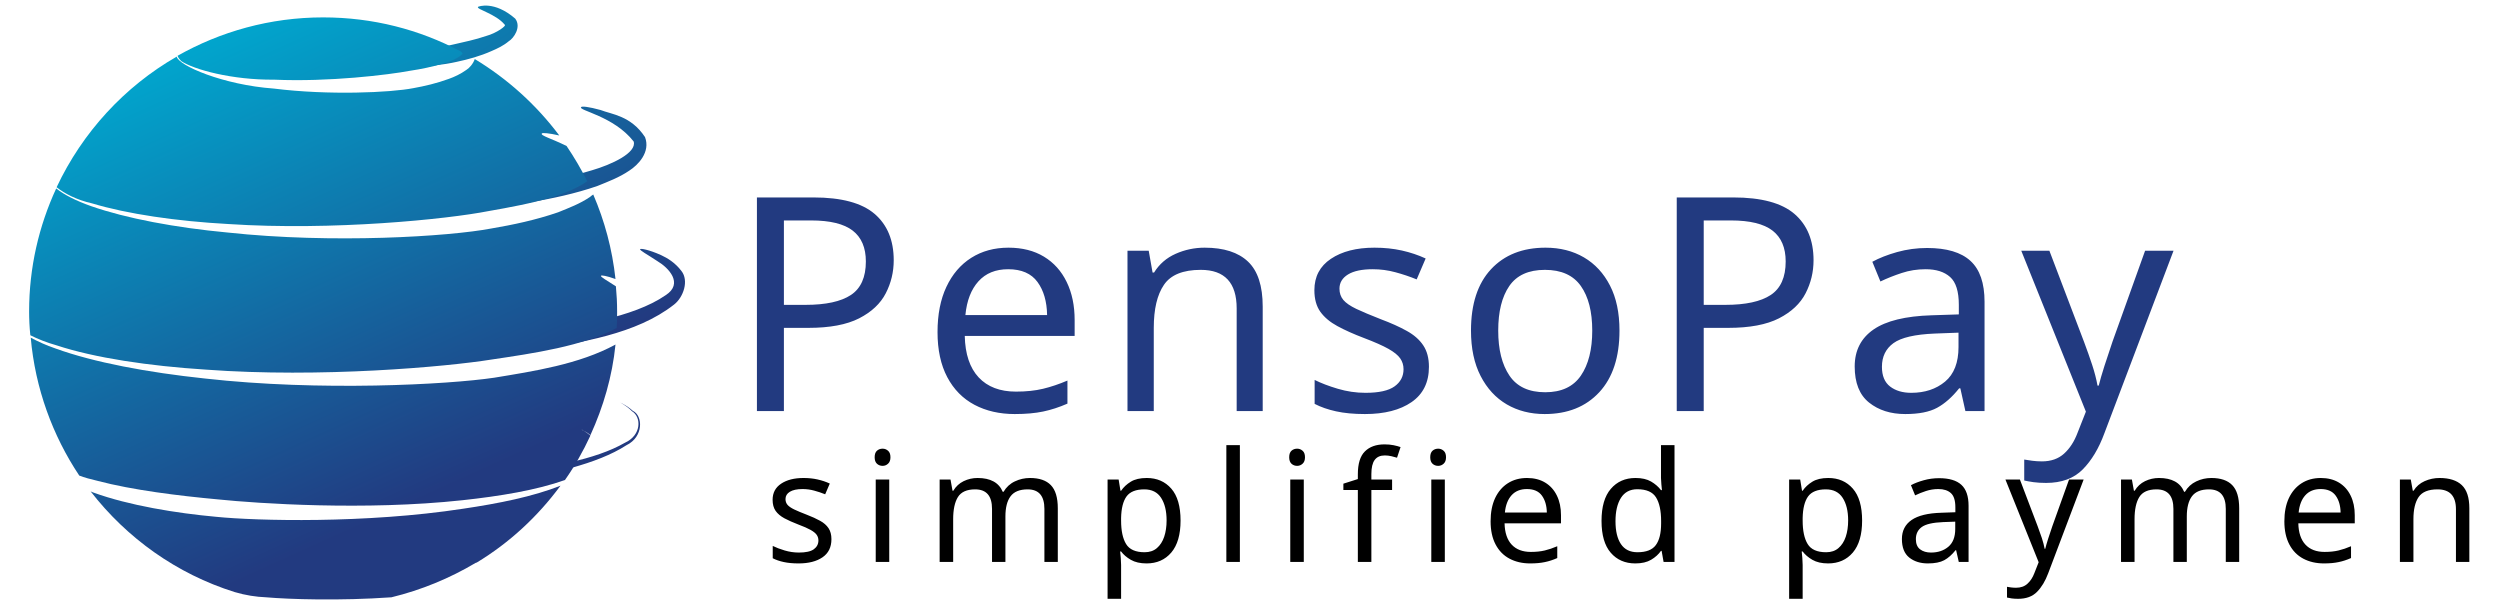
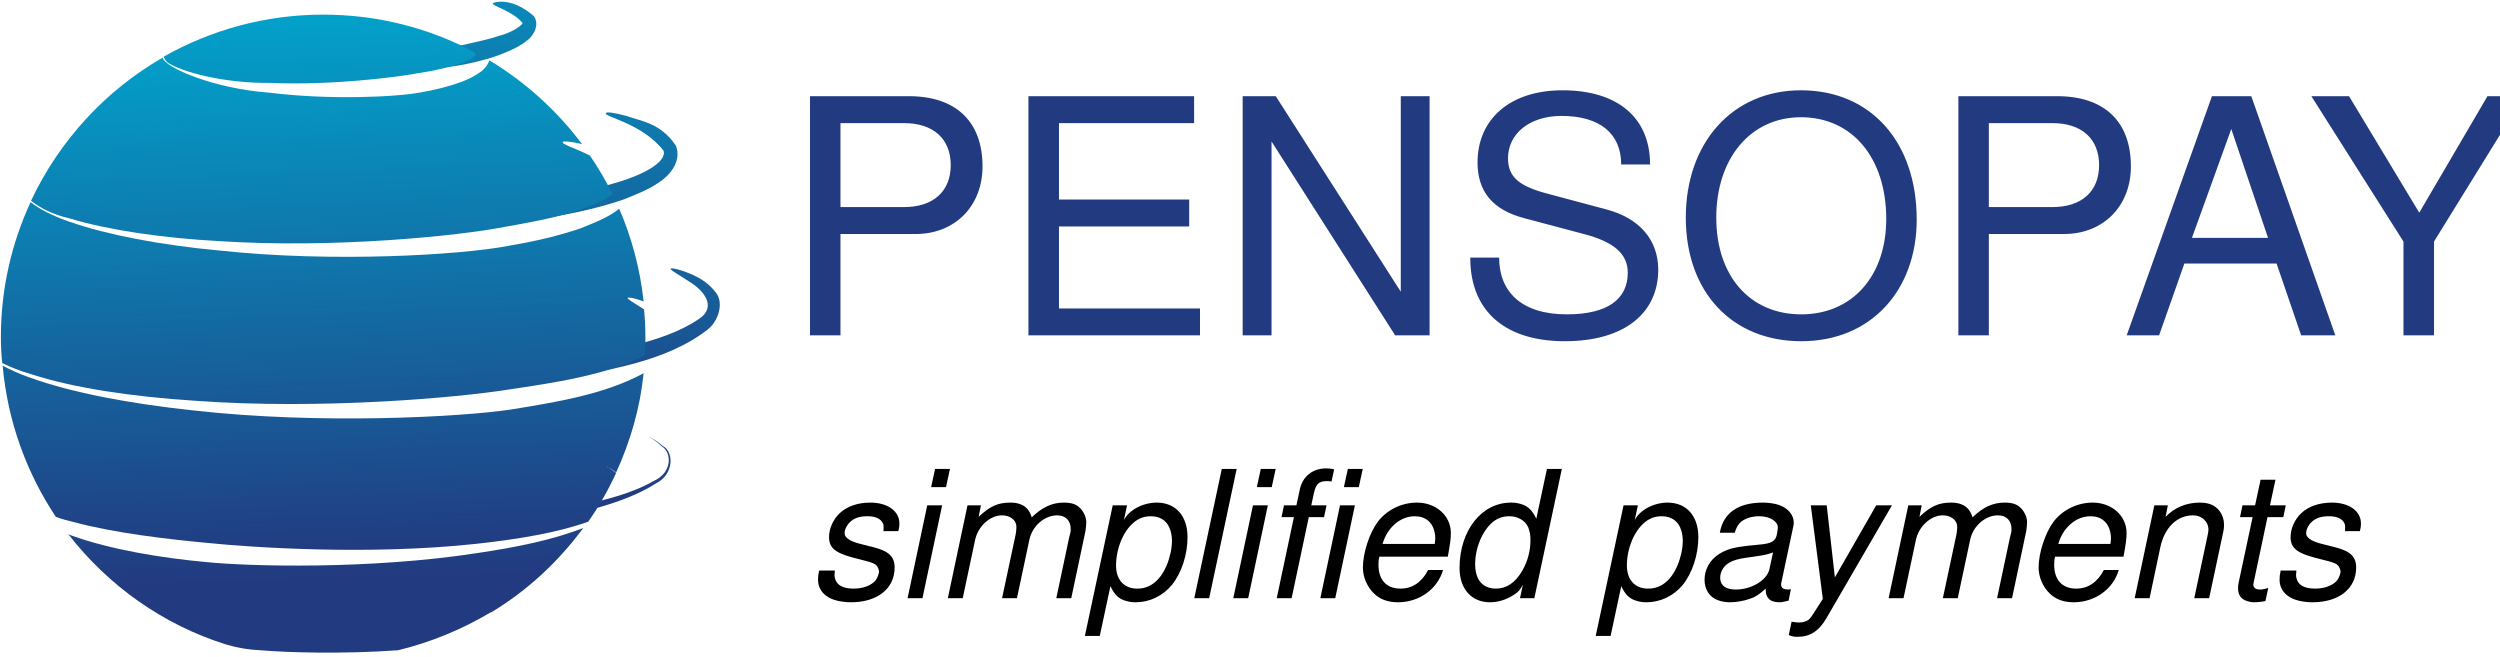
- <svg xmlns="http://www.w3.org/2000/svg" viewBox="0 0 618.2 149.5">
-   <style>.st0{fill:url(#SVGID_1_);} .st1{fill:url(#SVGID_2_);} .st2{fill:url(#SVGID_3_);} .st3{fill:url(#SVGID_4_);} .st4{fill:url(#SVGID_5_);} .st5{fill:url(#SVGID_6_);} .st6{fill:url(#SVGID_7_);} .st7{fill:url(#SVGID_8_);} .st8{fill:url(#SVGID_9_);} .st9{fill:url(#SVGID_10_);} .st10{fill:none;} .st11{fill:#223A80;} .st12{font-family:'BankGothicBT-Light';} .st13{font-size:74px;} .st14{letter-spacing:3;} .st15{font-family:'GillSansMT-Italic';} .st16{font-size:38px;} .st17{letter-spacing:6;}</style>
-   <linearGradient id="SVGID_1_" gradientUnits="userSpaceOnUse" x1="43.252" y1="-10.703" x2="111.974" y2="107.108">
-     <stop offset="0" stop-color="#00A8CF" />
-     <stop offset="1" stop-color="#223A80" />
-   </linearGradient>
-   <path class="st0" d="M11.1 70c.1-.1 0 1.8 2.1 3.7 2 2 5.8 3.7 10.5 5.2 9.4 3 22.8 5 36.9 5.9 28.3 2.1 59.5-.7 70.7-2.5 11.1-1.7 25.2-3.7 33.3-9.3 4.5-2.9.7-6.8-2-8.4-2.7-1.8-4.5-2.7-4.3-3 .1-.2 2.1.1 5.2 1.5 1.5.7 3.4 1.8 5 3.9 1.9 2.4.5 6.5-1.8 8.3-9.4 7.4-23.3 9.4-34.8 11.3-11.6 1.9-43.1 3.6-71.5.4-14.2-1.5-27.5-4-36.9-7.4C18.7 77.9 15 76 13 73.9c-2.1-2.1-1.8-4-1.9-3.9z" />
-   <linearGradient id="SVGID_2_" gradientUnits="userSpaceOnUse" x1="58.236" y1="-19.443" x2="126.957" y2="98.365">
-     <stop offset="0" stop-color="#00A8CF" />
-     <stop offset="1" stop-color="#223A80" />
-   </linearGradient>
-   <path class="st1" d="M20.9 35.8c-.8.3 2.4 5.9 11.6 8 8.6 2.6 20.8 4.3 33.7 5 25.8 1.7 54.1-1.2 64.3-3.2 5.1-.9 10.7-1.9 15.9-3.5 4.8-1.4 11.1-4.3 10.3-7.1-4.9-6.3-13.8-7.7-13-8.5.1-.3 1.9-.1 4.8.7 2.8 1.1 7.5 1.4 11 6.7 1.4 3.7-1.7 6.9-3.9 8.3-2.5 1.7-5.2 2.7-7.9 3.8-5.5 1.9-11.2 3.1-16.5 4-10.5 2-39.3 3.8-65.2 1-12.9-1.3-25.1-3.6-33.7-6.6-4.3-1.5-7.7-3.3-9.5-5.1-2.1-1.9-1.8-3.6-1.9-3.5z" />
-   <linearGradient id="SVGID_3_" gradientUnits="userSpaceOnUse" x1="71.694" y1="-26.052" x2="140.413" y2="91.752" gradientTransform="rotate(-2.563 98.457 9.13)">
-     <stop offset="0" stop-color="#00A8CF" />
-     <stop offset="1" stop-color="#223A80" />
-   </linearGradient>
-   <path class="st2" d="M54.5 9.5c-1.8 2 10.6 5.9 24.1 5.2 13.5 0 28.2-2.4 33.5-3.7 2.6-.6 5.5-1.2 8.1-2.1 2.6-.7 5.2-2.6 4.6-2.8-2.2-2.7-7.1-3.8-6.6-4.4.1-.1 4-1.6 9.2 2.9 1.6 2.1-.4 4.9-1.6 5.6-1.3 1.1-2.8 1.8-4.2 2.4-2.9 1.3-5.9 2.1-8.7 2.7-5.6 1.3-20.8 2.7-34.5 1.6-13.5-.4-25.8-5.5-23.9-7.4z" />
-   <linearGradient id="SVGID_4_" gradientUnits="userSpaceOnUse" x1="27.256" y1="-1.374" x2="95.978" y2="116.435">
-     <stop offset="0" stop-color="#00A8CF" />
-     <stop offset="1" stop-color="#223A80" />
-   </linearGradient>
-   <path class="st3" d="M153.4 99.5c-.1.1 1.3.5 3.1 2.1 2.5 1.2 2.7 6.4-1.6 8.5-7.3 4.7-18.8 7.2-30.8 9.1-24.1 3.7-51.1 3-61 2-9.9-.9-21.6-2.8-30.4-6-4.4-1.6-8.1-3.5-10.3-5.7-2.3-2.2-1.9-4.5-1.7-4.4-.3.5 3.6 5.2 12.9 7.1 8.7 2.3 20.1 3.7 29.9 4.6 9.7 1 36.3 2.8 60.3.2 11.9-1.3 23.4-3.3 30.7-7.5 4.2-1.9 4.1-6.4 1.8-7.8-1.6-1.6-3-2.1-2.9-2.2z" />
-   <linearGradient id="SVGID_5_" gradientUnits="userSpaceOnUse" x1="50.124" y1="138.004" x2="121.093" y2="138.004">
-     <stop offset="0" stop-color="#00A8CF" />
-     <stop offset="1" stop-color="#223A80" />
-   </linearGradient>
-   <path class="st4" d="M116.9 130.8s.7.3 1.8.9c.8.5 3.4 2.2 1.9 4.7-3.1 3.8-9.5 5.2-15.7 6.6-12.7 2.6-27.1 2.4-32.4 1.8-5.3-.5-11.5-1.7-16.2-3.8-5-1.6-7.1-6.3-5.8-6.3-1 1.6 11.9 5.3 22.4 5.8 5.1.6 19 1.8 31.7.3 6.1-.8 12.5-1.8 15.5-4.9 1.5-1.8-.6-3.5-1.4-4.1-1.1-.6-1.8-1-1.8-1z" />
-   <linearGradient id="SVGID_6_" gradientUnits="userSpaceOnUse" x1="71.739" y1="-2.87" x2="124.739" y2="114.128">
-     <stop offset="0" stop-color="#00A8CF" />
-     <stop offset="1" stop-color="#223A80" />
-   </linearGradient>
-   <path class="st5" d="M44.8 15.1c3.1 2.1 12.6 4.7 23 4.6 13.5.6 28.3-1.2 33.6-2.2 2.7-.4 5.6-1 8.2-1.8 2.6-.6 5.3-2.4 4.7-2.6-.1-.1-.2-.3-.4-.4-10.2-5.4-21.7-8.4-34-8.4-13.1 0-25.4 3.5-36 9.5.2.5.5.9.9 1.3z" />
-   <linearGradient id="SVGID_7_" gradientUnits="userSpaceOnUse" x1="60.043" y1="2.431" x2="113.041" y2="119.428">
-     <stop offset="0" stop-color="#00A8CF" />
-     <stop offset="1" stop-color="#223A80" />
-   </linearGradient>
-   <path class="st6" d="M56.5 55.4c25.8 1.7 54.1-1.2 64.3-3.2 5.1-.9 10.7-1.9 15.9-3.5 2.9-.9 6.4-2.3 8.5-3.9-1.5-3-3.2-5.9-5.1-8.7-3.6-1.8-6.6-2.6-6.1-3.1.1-.2 1.7-.1 4.3.5-5.7-7.6-12.8-14-20.9-18.9-.4 1.2-1.4 2.3-2.1 2.7-1.4 1-2.9 1.7-4.3 2.2-3 1.1-6 1.8-8.8 2.3-5.6 1.1-20.9 1.8-34.5.1-12.5-.9-23.6-5.7-24-7.9C30.8 21.4 20.4 32.7 14 46.3c1.9 1.5 4.8 3.1 8.8 4 8.6 2.6 20.8 4.4 33.7 5.1z" />
-   <linearGradient id="SVGID_8_" gradientUnits="userSpaceOnUse" x1="50.454" y1="6.773" x2="103.454" y2="123.774">
-     <stop offset="0" stop-color="#00A8CF" />
-     <stop offset="1" stop-color="#223A80" />
-   </linearGradient>
-   <path class="st7" d="M50.9 91.4c28.3 2.1 59.5-.7 70.7-2.5 10.1-1.5 22.6-3.3 30.9-7.8.1-1.3.1-2.7.1-4.1 0-2.1-.1-4.1-.3-6.2-2.3-1.5-3.8-2.3-3.7-2.6.1-.2 1.4 0 3.6.8-.8-7.4-2.7-14.4-5.5-20.9-.3.2-.6.4-.8.6-2.5 1.7-5.2 2.7-7.9 3.8-5.5 1.9-11.2 3.1-16.5 4-10.5 2-39.3 3.8-65.2 1C43.4 56.3 31.2 54 22.6 51c-3.7-1.3-6.7-2.8-8.7-4.4C9.6 55.9 7.2 66.2 7.2 77c0 2 .1 4 .3 5.9 1.8.9 4 1.8 6.5 2.5 9.4 3.1 22.8 5.1 36.9 6z" />
-   <linearGradient id="SVGID_9_" gradientUnits="userSpaceOnUse" x1="43.86" y1="9.762" x2="96.859" y2="126.76">
-     <stop offset="0" stop-color="#00A8CF" />
-     <stop offset="1" stop-color="#223A80" />
-   </linearGradient>
-   <path class="st8" d="M50.7 93.6c-14.2-1.5-27.5-4-36.9-7.4-2.4-.8-4.5-1.8-6.2-2.7 1.1 12.5 5.4 24.2 12 34.1 1.3.5 2.8.9 4.5 1.3 8.7 2.3 20.1 3.7 29.9 4.6 9.7 1 36.3 2.8 60.3.2 9.3-1 18.4-2.5 25.4-5 2.4-3.4 4.5-7.1 6.3-11-1.3-1.1-2.2-1.4-2.2-1.5.2.1.4.2.5.3.4.2 1 .5 1.7 1.1 3.2-7 5.4-14.5 6.2-22.4-9 4.9-20.3 6.6-30 8.2-11.5 1.7-43.1 3.4-71.5.2z" />
-   <linearGradient id="SVGID_10_" gradientUnits="userSpaceOnUse" x1="32.529" y1="14.891" x2="85.53" y2="131.893">
-     <stop offset="0" stop-color="#00A8CF" />
-     <stop offset="1" stop-color="#223A80" />
-   </linearGradient>
-   <path class="st9" d="M117.9 139.1c8.1-4.9 15.1-11.4 20.7-19-6.8 2.7-15.3 4.4-24.1 5.7-24.1 3.7-51.1 3-61 2-9.9-.9-21.6-2.8-30.4-6-.3-.1-.5-.2-.7-.3 9 11.6 21.3 20.4 35.6 24.9 2.7.8 5.3 1.2 7.8 1.3 5.8.5 18.2.9 31 0 7.4-1.8 14.4-4.7 20.8-8.5" />
-   <path class="st10" d="M180 70.3h418.5v65H180z" />
-   <text transform="translate(180 101.652)" class="st11 st12 st13 st14">PensoPay</text>
-   <path class="st10" d="M189 113h396v101.5H189z" />
-   <text transform="translate(189.112 138.948)" class="st15 st16 st17">simplified payments</text>
+ <svg xmlns="http://www.w3.org/2000/svg" viewBox="0 0 564 148">
+   <defs>
+     <linearGradient x1="20.31%" y1="-265.18%" x2="63.73%" y2="167.24%" id="a">
+       <stop stop-color="#00A8CF" offset="0%" />
+       <stop stop-color="#223A80" offset="100%" />
+     </linearGradient>
+     <linearGradient x1="26.93%" y1="-175.69%" x2="76.35%" y2="276.13%" id="b">
+       <stop stop-color="#00A8CF" offset="0%" />
+       <stop stop-color="#223A80" offset="100%" />
+     </linearGradient>
+     <linearGradient x1="21.92%" y1="-192.34%" x2="122.23%" y2="527.77%" id="c">
+       <stop stop-color="#00A8CF" offset="0%" />
+       <stop stop-color="#223A80" offset="100%" />
+     </linearGradient>
+     <linearGradient x1="4.88%" y1="-448.37%" x2="54.77%" y2="75.27%" id="d">
+       <stop stop-color="#00A8CF" offset="0%" />
+       <stop stop-color="#223A80" offset="100%" />
+     </linearGradient>
+     <linearGradient x1="39.5%" y1="-46.2%" x2="114.69%" y2="707.67%" id="e">
+       <stop stop-color="#00A8CF" offset="0%" />
+       <stop stop-color="#223A80" offset="100%" />
+     </linearGradient>
+     <linearGradient x1="35.09%" y1="-27.6%" x2="75.49%" y2="251.54%" id="f">
+       <stop stop-color="#00A8CF" offset="0%" />
+       <stop stop-color="#223A80" offset="100%" />
+     </linearGradient>
+     <linearGradient x1="29.75%" y1="-87.44%" x2="66.2%" y2="169.43%" id="g">
+       <stop stop-color="#00A8CF" offset="0%" />
+       <stop stop-color="#223A80" offset="100%" />
+     </linearGradient>
+     <linearGradient x1="25.08%" y1="-177.5%" x2="61.73%" y2="104.13%" id="h">
+       <stop stop-color="#00A8CF" offset="0%" />
+       <stop stop-color="#223A80" offset="100%" />
+     </linearGradient>
+     <linearGradient x1="8.72%" y1="-373.94%" x2="54.33%" y2="41.92%" id="i">
+       <stop stop-color="#00A8CF" offset="0%" />
+       <stop stop-color="#223A80" offset="100%" />
+     </linearGradient>
+   </defs>
+   <g fill="none" fill-rule="evenodd">
+     <path d="M4.1 69c.1-.1 0 1.8 2.1 3.7 2 2 5.8 3.7 10.5 5.2 9.4 3 22.8 5 36.9 5.9 28.3 2.1 59.5-.7 70.7-2.5 11.1-1.7 25.2-3.7 33.3-9.3 4.5-2.9.7-6.8-2-8.4-2.7-1.8-4.5-2.7-4.3-3 .1-.2 2.1.1 5.2 1.5 1.5.7 3.4 1.8 5 3.9 1.9 2.4.5 6.5-1.8 8.3-9.4 7.4-23.3 9.4-34.8 11.3-11.6 1.9-43.1 3.6-71.5.4-14.2-1.5-27.5-4-36.9-7.4C11.7 76.9 8 75 6 72.9c-2.1-2.1-1.8-4-1.9-3.9z" fill="url(#a)" />
+     <path d="M13.9 34.8c-.8.3 2.4 5.9 11.6 8 8.6 2.6 20.8 4.3 33.7 5 25.8 1.7 54.1-1.2 64.3-3.2 5.1-.9 10.7-1.9 15.9-3.5 4.8-1.4 11.1-4.3 10.3-7.1-4.9-6.3-13.8-7.7-13-8.5.1-.3 1.9-.1 4.8.7 2.8 1.1 7.5 1.4 11 6.7 1.4 3.7-1.7 6.9-3.9 8.3-2.5 1.7-5.2 2.7-7.9 3.8-5.5 1.9-11.2 3.1-16.5 4-10.5 2-39.3 3.8-65.2 1-12.9-1.3-25.1-3.6-33.7-6.6-4.3-1.5-7.7-3.3-9.5-5.1-2.1-1.9-1.8-3.6-1.9-3.5z" fill="url(#b)" />
+     <path d="M47.5 8.5c-1.8 2 10.6 5.9 24.1 5.2 13.5 0 28.2-2.4 33.5-3.7 2.6-.6 5.5-1.2 8.1-2.1 2.6-.7 5.2-2.6 4.6-2.8-2.2-2.7-7.1-3.8-6.6-4.4.1-.1 4-1.6 9.2 2.9 1.6 2.1-.4 4.9-1.6 5.6-1.3 1.1-2.8 1.8-4.2 2.4-2.9 1.3-5.9 2.1-8.7 2.7-5.6 1.3-20.8 2.7-34.5 1.6-13.5-.4-25.8-5.5-23.9-7.4z" fill="url(#c)" />
+     <path d="M146.4 98.5c-.1.1 1.3.5 3.1 2.1 2.5 1.2 2.7 6.4-1.6 8.5-7.3 4.7-18.8 7.2-30.8 9.1-24.1 3.7-51.1 3-61 2-9.9-.9-21.6-2.8-30.4-6-4.4-1.6-8.1-3.5-10.3-5.7-2.3-2.2-1.9-4.5-1.7-4.4-.3.5 3.6 5.2 12.9 7.1 8.7 2.3 20.1 3.7 29.9 4.6 9.7 1 36.3 2.8 60.3.2 11.9-1.3 23.4-3.3 30.7-7.5 4.2-1.9 4.1-6.4 1.8-7.8-1.6-1.6-3-2.1-2.9-2.2z" fill="url(#d)" />
+     <path d="M37.8 14.1c3.1 2.1 12.6 4.7 23 4.6 13.5.6 28.3-1.2 33.6-2.2 2.7-.4 5.6-1 8.2-1.8 2.6-.6 5.3-2.4 4.7-2.6-.1-.1-.2-.3-.4-.4-10.2-5.4-21.7-8.4-34-8.4-13.1 0-25.4 3.5-36 9.5.2.5.5.9.9 1.3z" fill="url(#e)" />
+     <path d="M49.5 54.4c25.8 1.7 54.1-1.2 64.3-3.2 5.1-.9 10.7-1.9 15.9-3.5 2.9-.9 6.4-2.3 8.5-3.9-1.5-3-3.2-5.9-5.1-8.7-3.6-1.8-6.6-2.6-6.1-3.1.1-.2 1.7-.1 4.3.5-5.7-7.6-12.8-14-20.9-18.9-.4 1.2-1.4 2.3-2.1 2.7-1.4 1-2.9 1.7-4.3 2.2-3 1.1-6 1.8-8.8 2.3-5.6 1.1-20.9 1.8-34.5.1-12.5-.9-23.6-5.7-24-7.9C23.8 20.4 13.4 31.7 7 45.3c1.9 1.5 4.8 3.1 8.8 4 8.6 2.6 20.8 4.4 33.7 5.1z" fill="url(#f)" />
+     <path d="M43.9 90.4c28.3 2.1 59.5-.7 70.7-2.5 10.1-1.5 22.6-3.3 30.9-7.8.1-1.3.1-2.7.1-4.1 0-2.1-.1-4.1-.3-6.2-2.3-1.5-3.8-2.3-3.7-2.6.1-.2 1.4 0 3.6.8-.8-7.4-2.7-14.4-5.5-20.9-.3.2-.6.4-.8.6-2.5 1.7-5.2 2.7-7.9 3.8-5.5 1.9-11.2 3.1-16.5 4-10.5 2-39.3 3.8-65.2 1C36.4 55.3 24.2 53 15.6 50c-3.7-1.3-6.7-2.8-8.7-4.4C2.6 54.9.2 65.2.2 76c0 2 .1 4 .3 5.9 1.8.9 4 1.8 6.5 2.5 9.4 3.1 22.8 5.1 36.9 6z" fill="url(#g)" />
+     <path d="M43.7 92.6c-14.2-1.5-27.5-4-36.9-7.4-2.4-.8-4.5-1.8-6.2-2.7 1.1 12.5 5.4 24.2 12 34.1 1.3.5 2.8.9 4.5 1.3 8.7 2.3 20.1 3.7 29.9 4.6 9.7 1 36.3 2.8 60.3.2 9.3-1 18.4-2.5 25.4-5 2.4-3.4 4.5-7.1 6.3-11-1.3-1.1-2.2-1.4-2.2-1.5.2.1.4.2.5.3.4.2 1 .5 1.7 1.1 3.2-7 5.4-14.5 6.2-22.4-9 4.9-20.3 6.6-30 8.2-11.5 1.7-43.1 3.4-71.5.2z" fill="url(#h)" />
+     <path d="M110.9 138.1c8.1-4.9 15.1-11.4 20.7-19-6.8 2.7-15.3 4.4-24.1 5.7-24.1 3.7-51.1 3-61 2-9.9-.9-21.6-2.8-30.4-6-.3-.1-.5-.2-.7-.3 9 11.6 21.3 20.4 35.6 24.9 2.7.8 5.3 1.2 7.8 1.3 5.8.5 18.2.9 31 0 7.4-1.8 14.4-4.7 20.8-8.5" fill="url(#i)" />
+     <text fill="#223A80" font-family="Helvetica Neue" font-size="74">
+       <tspan x="176" y="75.65">PENSOPAY</tspan>
+     </text>
+     <text fill="#000" font-family="Helvetica" font-size="40" font-style="italic" font-weight="260">
+       <tspan x="182.11" y="134.95">simplified payments</tspan>
+     </text>
+   </g>
</svg>
